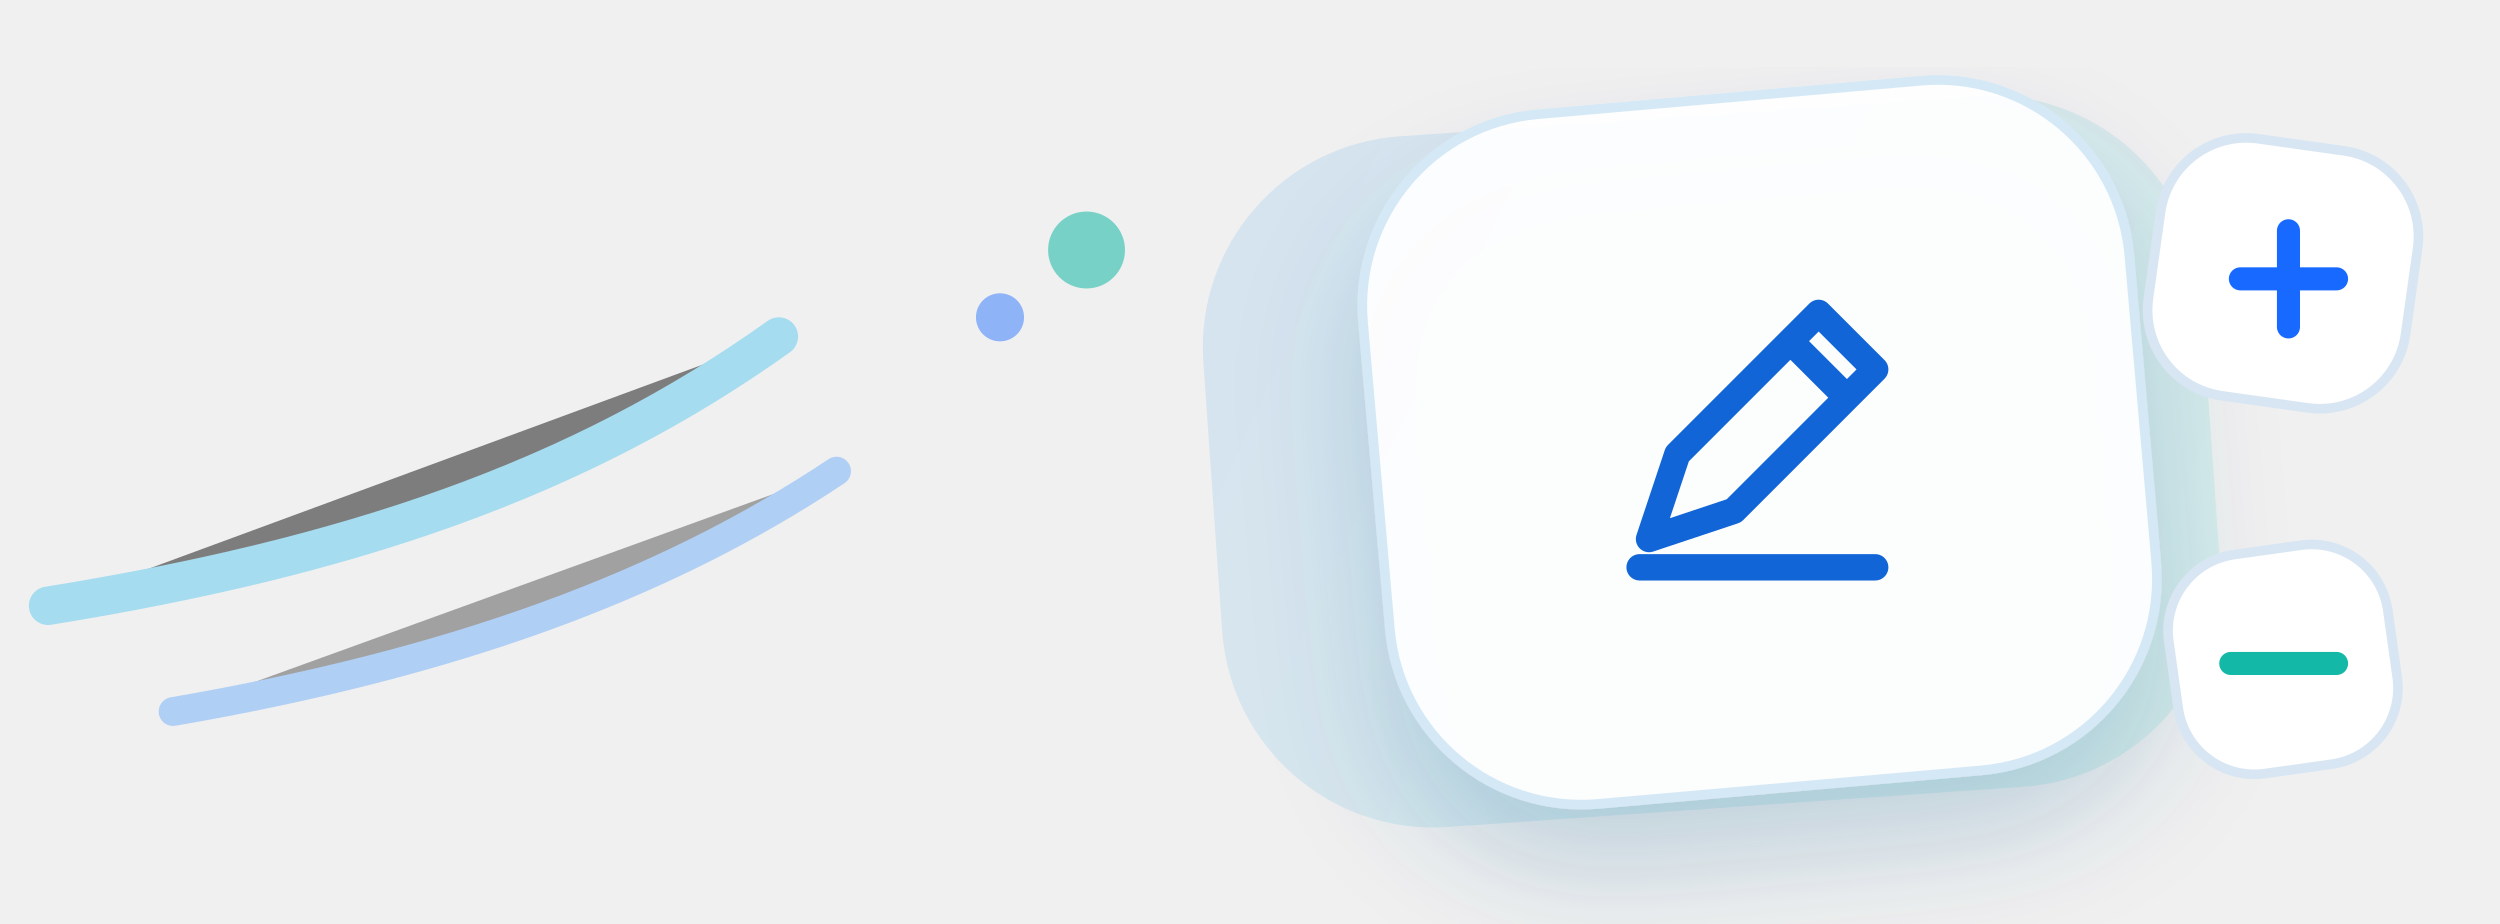
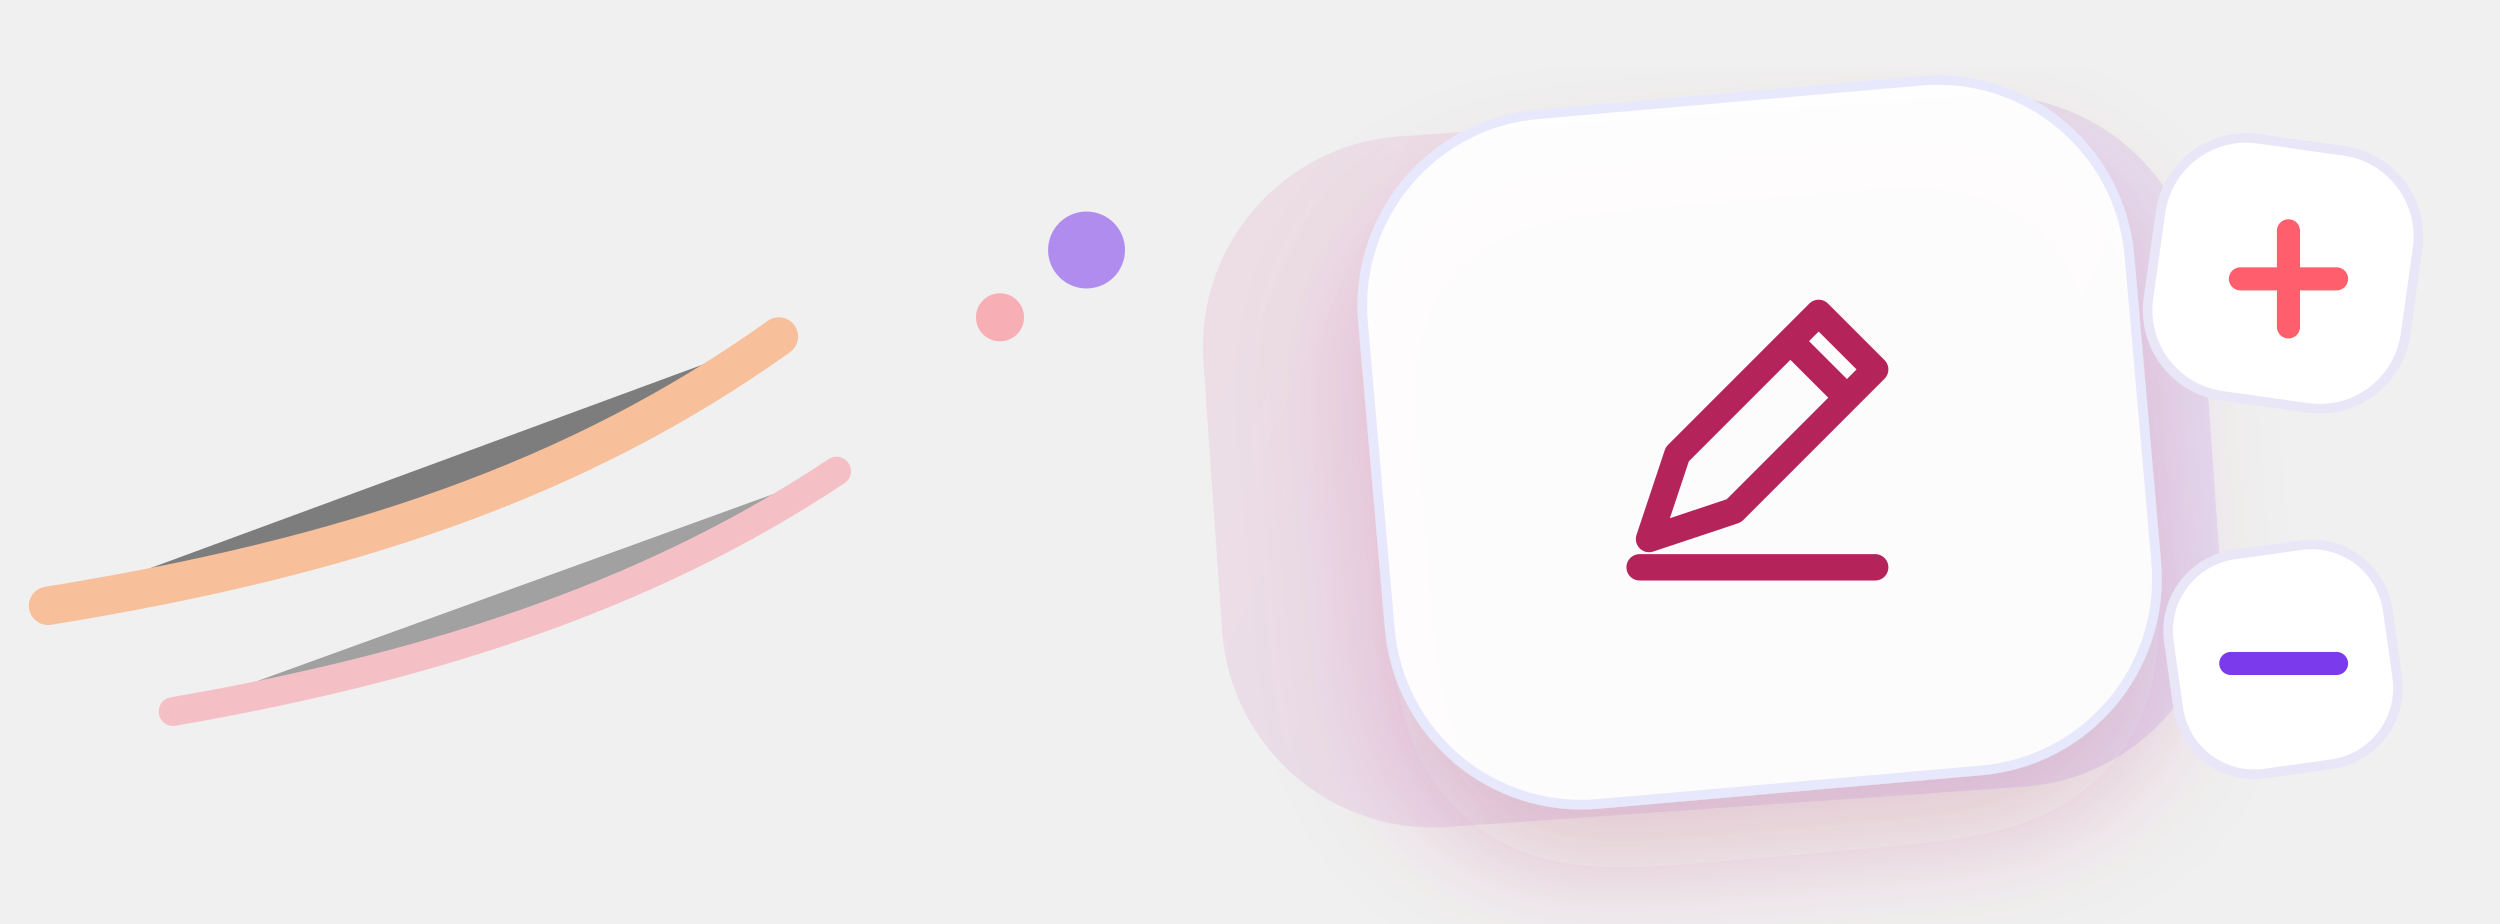
<svg xmlns="http://www.w3.org/2000/svg" viewBox="0 0 260 96" role="img" aria-label="Pdf Pdf Add Text visual">
  <defs>
    <linearGradient id="g" x1="76" y1="9" x2="222" y2="90" gradientUnits="userSpaceOnUse">
-       <stop stop-color="#1769ff" />
-       <stop offset="1" stop-color="#12c7b3" />
+       <stop stop-color="#ff5f6d" />
+       <stop offset="1" stop-color="#7c3aed" />
    </linearGradient>
    <linearGradient id="ig" x1="154" y1="18" x2="205" y2="72">
-       <stop stop-color="#1265d6" />
-       <stop offset="1" stop-color="#0aa493" />
+       <stop stop-color="#b4235a" />
+       <stop offset="1" stop-color="#7c3aed" />
    </linearGradient>
    <filter id="d" x="-30%" y="-30%" width="160%" height="180%">
-       <feDropShadow dx="0" dy="7" stdDeviation="6" flood-color="#1b5b91" flood-opacity=".2" />
+       <feDropShadow dx="0" dy="7" stdDeviation="6" flood-color="#b4235a" flood-opacity=".2" />
    </filter>
  </defs>
-   <path d="M5 63c31-5 55-13 76-28" stroke="#55c6ef" stroke-width="4" stroke-linecap="round" opacity=".48" />
-   <path d="M18 74c29-5 51-13 69-25" stroke="#2f8cff" stroke-width="3" stroke-linecap="round" opacity=".33" />
+   <path d="M5 63c31-5 55-13 76-28" stroke="#ff8a3d" stroke-width="4" stroke-linecap="round" opacity=".48" />
+   <path d="M18 74c29-5 51-13 69-25" stroke="#ff5f6d" stroke-width="3" stroke-linecap="round" opacity=".33" />
  <rect x="126" y="12" width="104" height="72" rx="22" fill="url(#g)" opacity=".12" transform="rotate(-4 178 48)" />
-   <rect x="143" y="10" width="80" height="72" rx="20" fill="#fff" fill-opacity=".93" stroke="#d4e8f6" filter="url(#d)" transform="rotate(-5 183 46)" />
+   <rect x="143" y="10" width="80" height="72" rx="20" fill="#fff" fill-opacity=".93" stroke="#e7e8fb" filter="url(#d)" transform="rotate(-5 183 46)" />
  <g fill="none" stroke="url(#ig)" stroke-width="2.8" stroke-linecap="round" stroke-linejoin="round" transform="translate(147 10) scale(.98)">
    <path d="M25 47l3-9 15-15 6 6-15 15zM40 26l6 6M24 50h25" />
  </g>
-   <rect x="224" y="15" width="27" height="27" rx="9" fill="#fff" stroke="#d8e6f3" transform="rotate(8 238 28)" />
-   <path d="M233 29h10M238 24v10" stroke="#1769ff" stroke-width="2.4" stroke-linecap="round" />
-   <rect x="226" y="57" width="23" height="23" rx="8" fill="#fff" stroke="#d8e6f3" transform="rotate(-8 238 69)" />
-   <path d="M232 69h11" stroke="#14b8a6" stroke-width="2.4" stroke-linecap="round" />
-   <circle cx="113" cy="26" r="4" fill="#14b8a6" opacity=".55" />
-   <circle cx="104" cy="33" r="2.5" fill="#1769ff" opacity=".45" />
+   <rect x="224" y="15" width="27" height="27" rx="9" fill="#fff" stroke="#e9e6f8" transform="rotate(8 238 28)" />
+   <path d="M233 29h10M238 24v10" stroke="#ff5f6d" stroke-width="2.4" stroke-linecap="round" />
+   <rect x="226" y="57" width="23" height="23" rx="8" fill="#fff" stroke="#e9e6f8" transform="rotate(-8 238 69)" />
+   <path d="M232 69h11" stroke="#7c3aed" stroke-width="2.4" stroke-linecap="round" />
+   <circle cx="113" cy="26" r="4" fill="#7c3aed" opacity=".55" />
+   <circle cx="104" cy="33" r="2.5" fill="#ff5f6d" opacity=".45" />
</svg>
